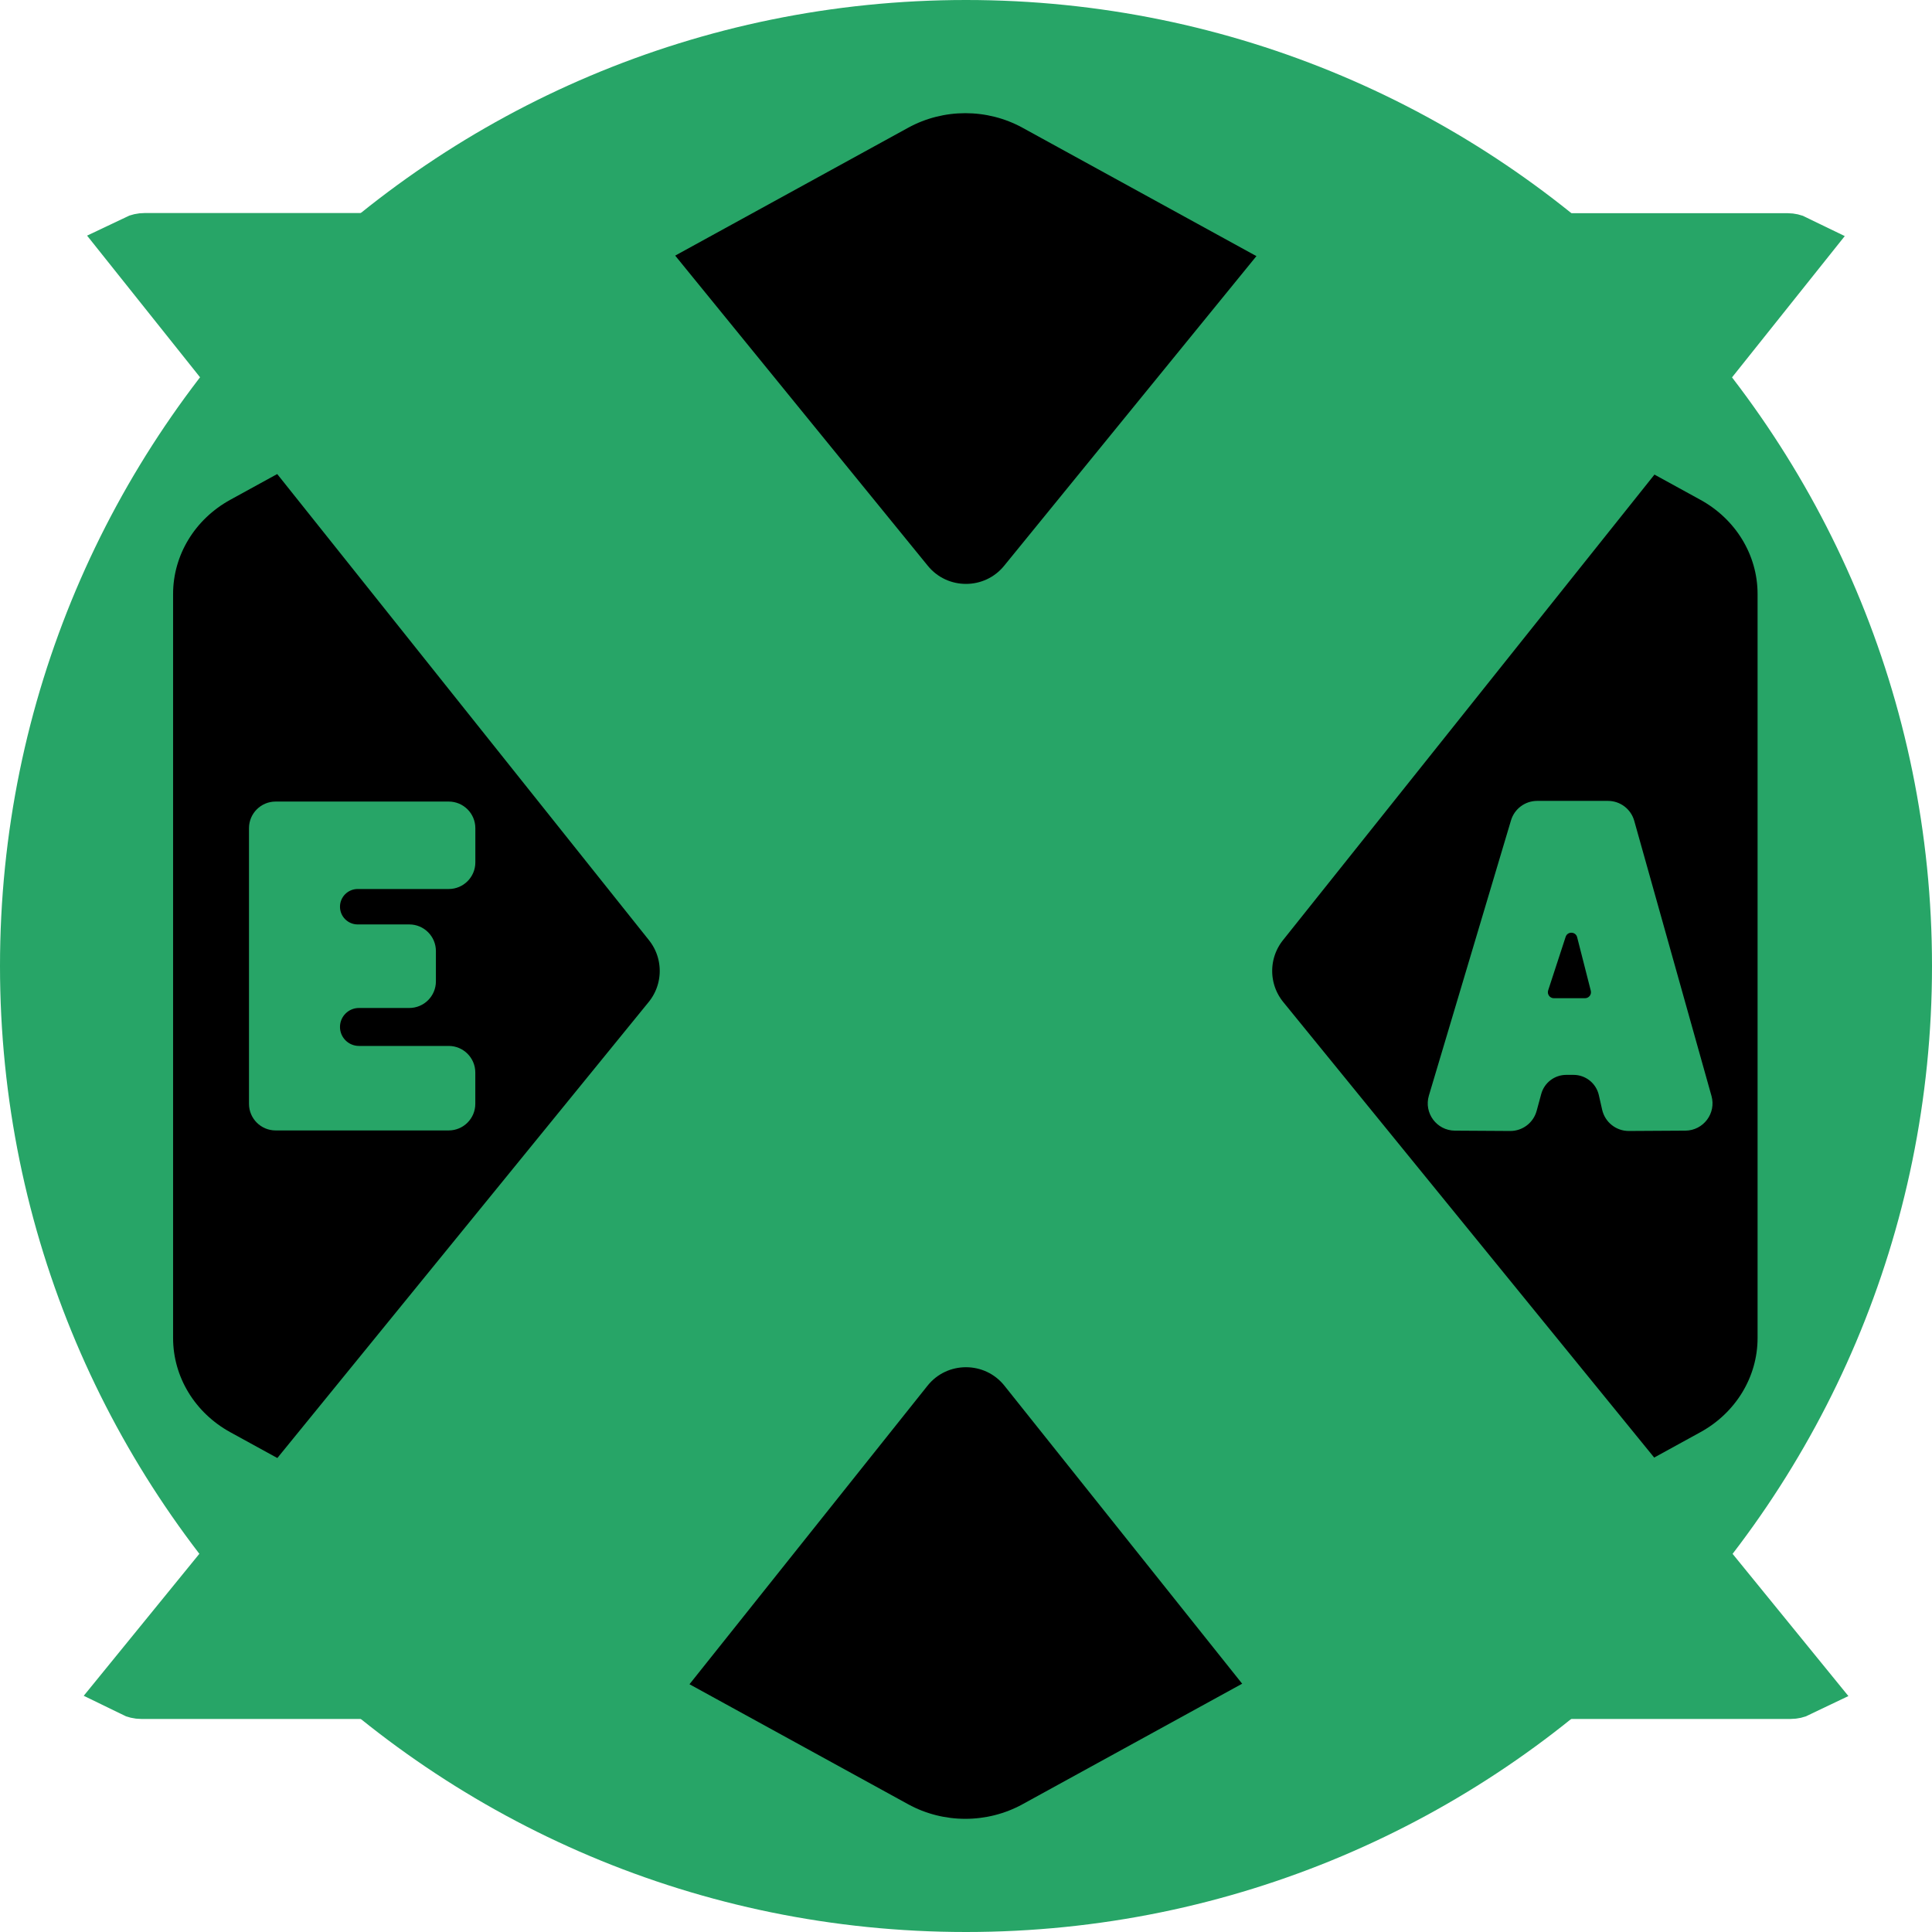
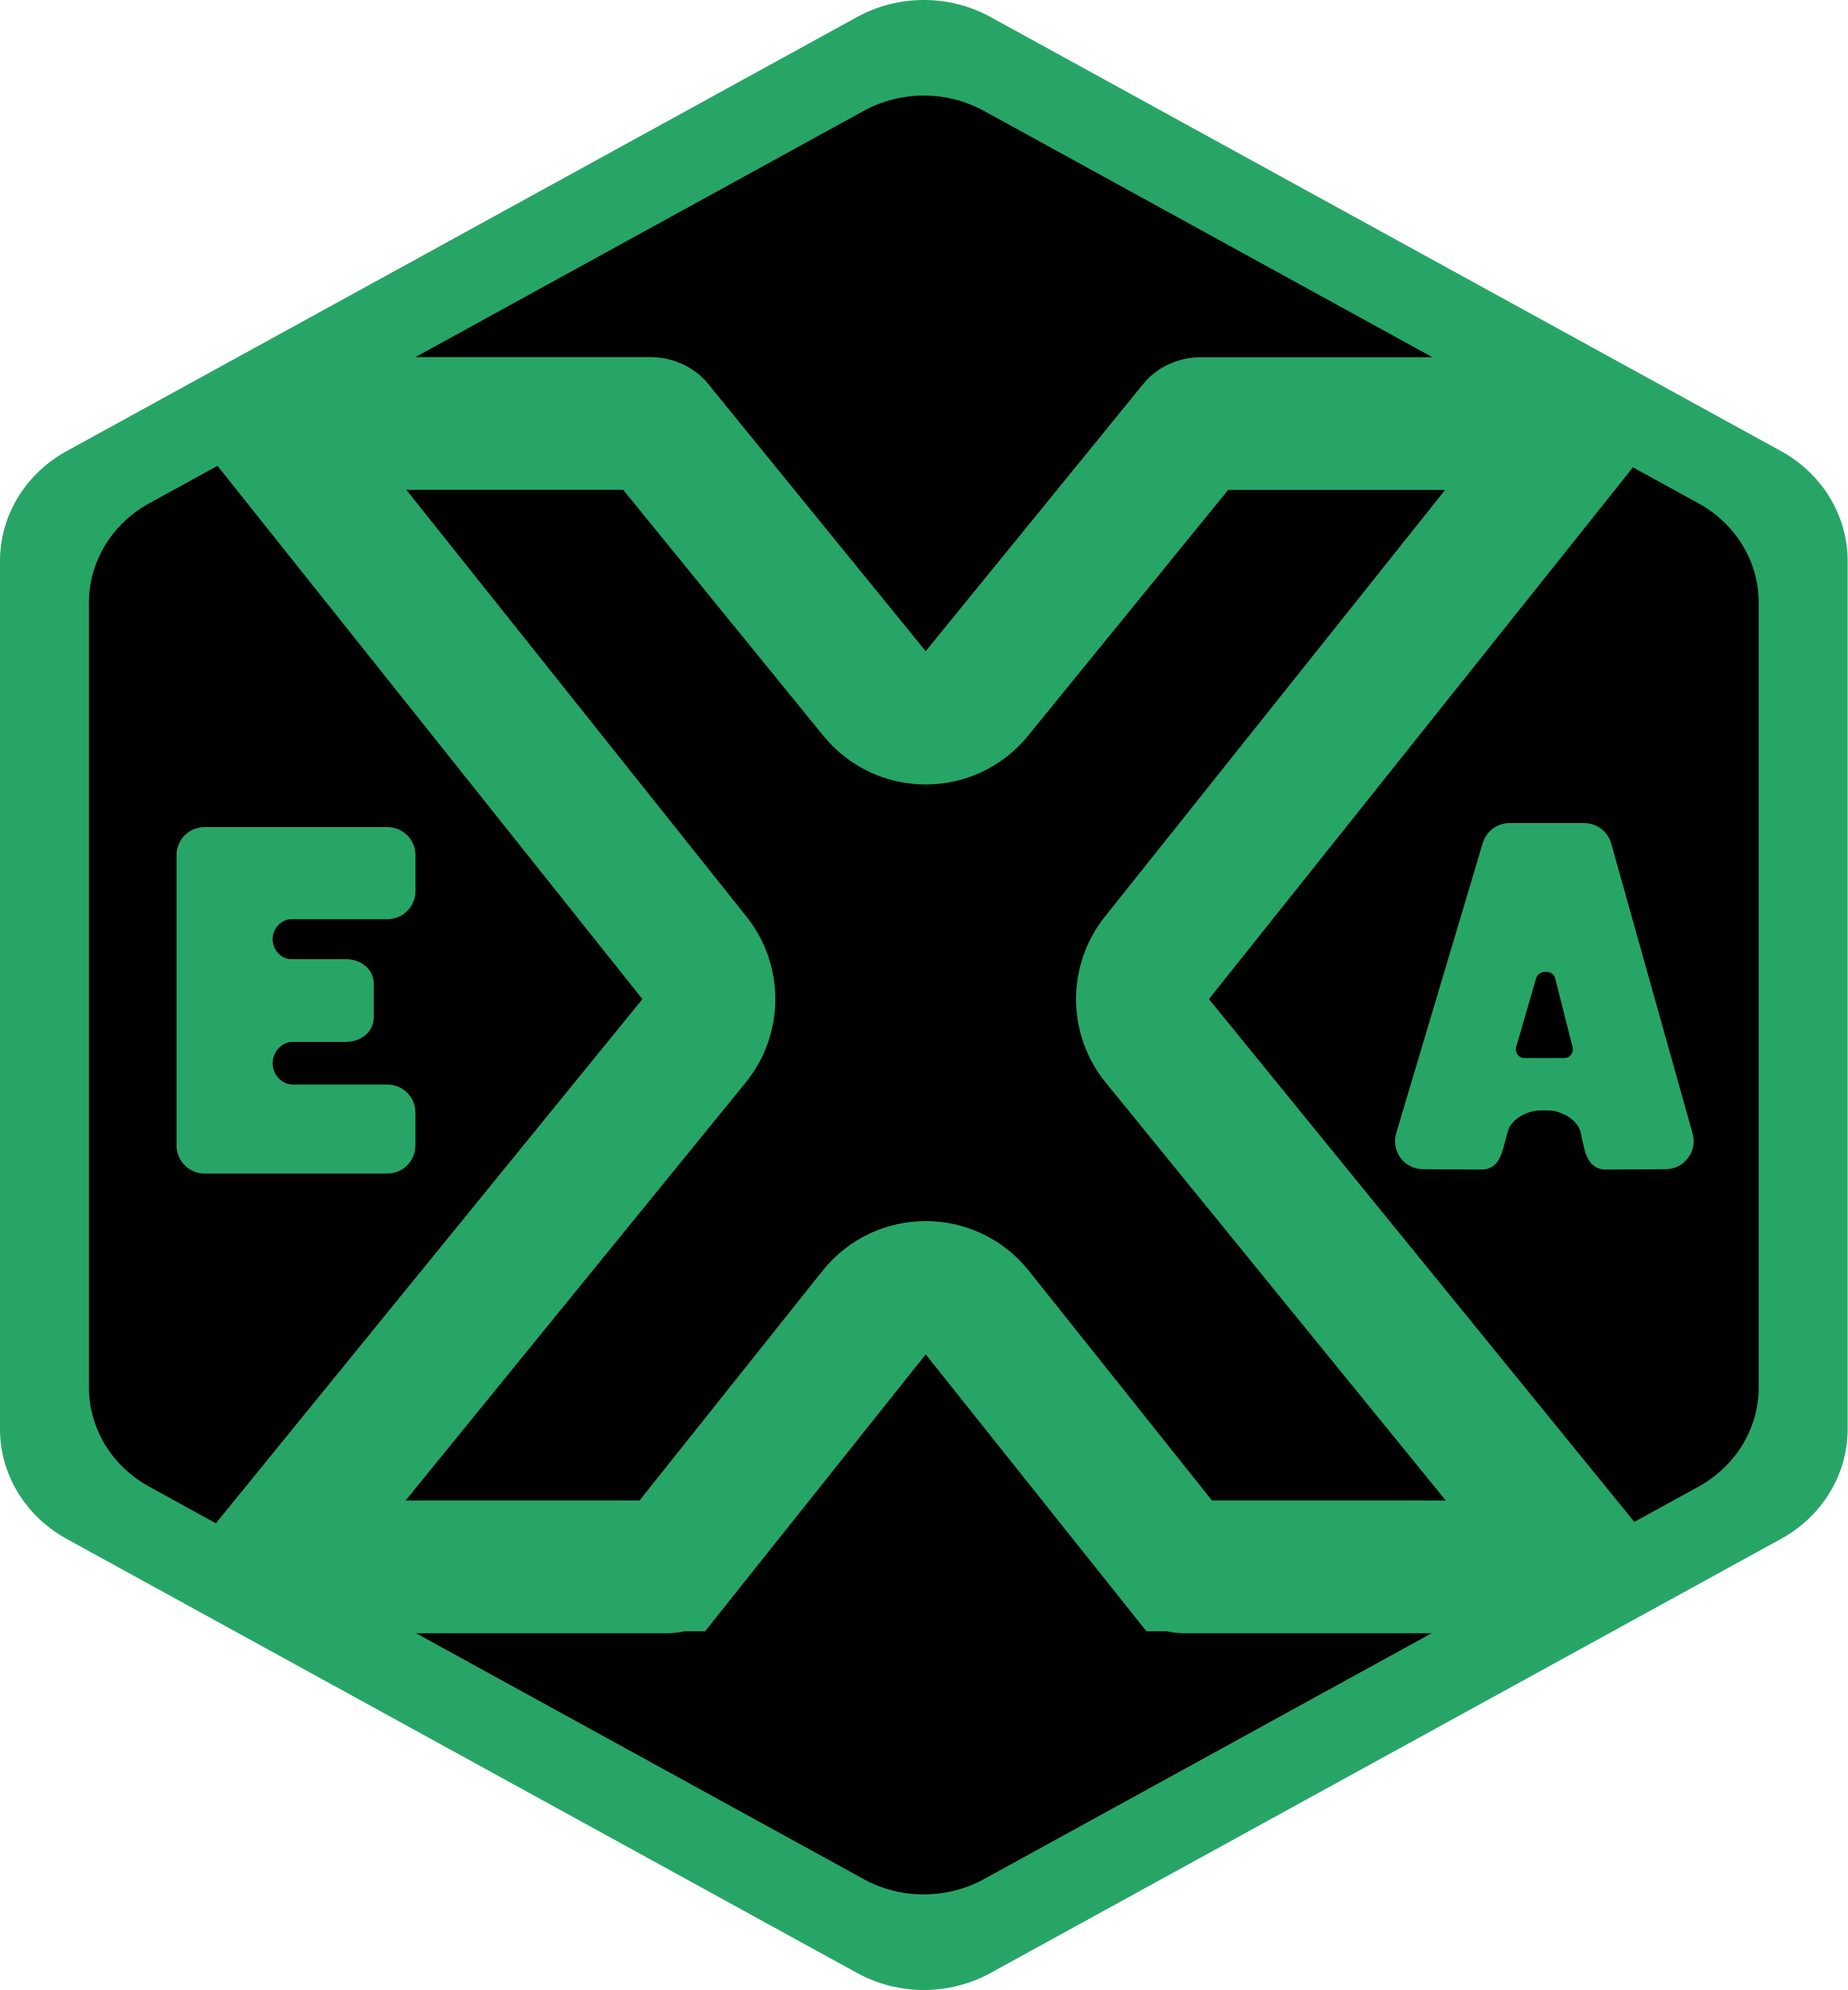
- <svg xmlns="http://www.w3.org/2000/svg" width="1451" height="1451" viewBox="0 0 1451 1451" fill="none">
-   <circle cx="725.5" cy="725.5" r="725.5" fill="#27A567" />
-   <path d="M682.06 95.938C708.631 81.354 741.369 81.354 767.94 95.938L1277.06 375.366C1303.63 389.951 1320 416.902 1320 446.07V1004.92C1320 1034.09 1303.63 1061.04 1277.06 1075.63L767.94 1355.06C741.369 1369.65 708.631 1369.65 682.06 1355.06L172.94 1075.63C146.369 1061.04 130 1034.09 130 1004.92V446.07C130 416.902 146.369 389.951 172.94 375.366L682.06 95.938Z" fill="#000" />
-   <path d="M1350.37 1266.92C1350.37 1266.92 1350.37 1266.92 1350.36 1266.92L1350.37 1266.92ZM1348.88 1265.1C1347.81 1265.62 1346.38 1266 1344.7 1266H970.163C966.67 1266 964.892 1264.52 964.57 1264.12C964.569 1264.12 964.567 1264.12 964.566 1264.12L773.943 1025.17C749.118 994.053 701.815 994.06 676.999 1025.19L486.498 1264.12C486.496 1264.12 486.494 1264.13 486.491 1264.13C486.163 1264.53 484.385 1266 480.901 1266H106.24C104.621 1266 103.165 1265.61 102.073 1265.07L506.556 768.35C524.971 745.736 525.136 713.345 506.953 690.544L104.492 185.888C105.532 185.388 106.989 185 108.673 185H465.115C466.656 185.006 468.031 185.334 469.085 185.803C470.142 186.274 470.614 186.765 470.728 186.905L470.735 186.914L677.399 440.681C702.206 471.142 748.728 471.147 773.541 440.69L980.198 187.026L980.257 186.953L980.315 186.88C980.542 186.598 982.253 185.108 985.784 185.108L1342.38 185.108C1342.38 185.108 1342.39 185.108 1342.39 185.108C1342.39 185.108 1342.39 185.108 1342.39 185.108C1344.07 185.11 1345.52 185.498 1346.56 186.012L943.997 690.538C925.805 713.339 925.966 745.737 944.384 768.356L1348.88 1265.1Z" fill="#27A567" stroke="#27A567" stroke-width="50" />
-   <path d="M356.972 829C356.972 840.046 348.018 849 336.972 849H207C195.954 849 187 840.046 187 829V622C187 610.954 195.954 602 207 602H337C348.046 602 357 610.954 357 622V647.679C357 658.725 348.046 667.679 337 667.679H268.643C261.297 667.679 255.342 673.634 255.342 680.98V680.98C255.342 688.325 261.297 694.28 268.643 694.28H307.38C318.426 694.28 327.38 703.234 327.38 714.28V737.03C327.38 748.076 318.426 757.03 307.38 757.03H269.593C261.723 757.03 255.342 763.41 255.342 771.281V771.281C255.342 779.152 261.723 785.533 269.593 785.533H336.972C348.018 785.533 356.972 794.487 356.972 805.533V829Z" fill="#27A567" />
-   <path d="M1092.67 848.657C1079.34 848.577 1069.81 835.717 1073.63 822.939L1135.29 616.282C1137.82 607.808 1145.61 602 1154.45 602H1207.64C1216.6 602 1224.47 607.964 1226.89 616.594L1284.91 823.247C1288.48 835.956 1278.97 848.574 1265.77 848.653L1223.38 848.905C1213.99 848.96 1205.83 842.481 1203.76 833.328L1201.27 822.344C1199.2 813.234 1191.1 806.767 1181.76 806.767H1176.32C1167.29 806.767 1159.38 812.818 1157.02 821.533L1153.6 834.142C1151.22 842.9 1143.25 848.962 1134.18 848.907L1092.67 848.657Z" fill="#27A567" />
-   <path d="M1092.67 848.657C1079.34 848.577 1069.81 835.717 1073.63 822.939L1135.29 616.282C1137.82 607.808 1145.61 602 1154.45 602H1207.64C1216.6 602 1224.47 607.964 1226.89 616.594L1284.91 823.247C1288.48 835.956 1278.97 848.574 1265.77 848.653L1223.38 848.905C1213.99 848.96 1205.83 842.481 1203.76 833.328L1201.27 822.344C1199.2 813.234 1191.1 806.767 1181.76 806.767H1176.32C1167.29 806.767 1159.38 812.818 1157.02 821.533L1153.6 834.142C1151.22 842.9 1143.25 848.962 1134.18 848.907L1092.67 848.657Z" stroke="#27A567" />
-   <path d="M1184.98 703.764L1195.23 743.957C1196.04 747.118 1193.65 750.193 1190.39 750.193H1167C1163.6 750.193 1161.2 746.873 1162.25 743.64L1175.38 703.448C1176.93 698.69 1183.74 698.914 1184.98 703.764Z" fill="#000" />
-   <path d="M1184.98 703.764L1195.23 743.957C1196.04 747.118 1193.65 750.193 1190.39 750.193H1167C1163.6 750.193 1161.2 746.873 1162.25 743.64L1175.38 703.448C1176.93 698.69 1183.74 698.914 1184.98 703.764Z" stroke="#27A567" />
+ <svg xmlns="http://www.w3.org/2000/svg" width="1392" height="1499" viewBox="0 0 1392 1499" fill="none">
+   <path d="M645.771 12.8C676.852 -4.267 715.148 -4.267 746.229 12.8L1341.77 339.78C1372.85 356.847 1392 388.384 1392 422.516V1076.47C1392 1110.6 1372.85 1142.14 1341.77 1159.21L746.229 1486.2C715.148 1503.27 676.852 1503.27 645.771 1486.2L50.229 1159.21C19.148 1142.14 0 1110.6 0 1076.47V422.516C0 388.384 19.148 356.847 50.229 339.78L645.771 12.8Z" fill="#27A567" />
+   <path d="M650.606 83.57C678.696 68.143 713.304 68.143 741.394 83.57L1279.61 379.139C1307.69 394.567 1325 423.074 1325 453.927V1045.06C1325 1075.91 1307.69 1104.42 1279.61 1119.85L741.394 1415.43C713.304 1430.86 678.696 1430.86 650.606 1415.43L112.394 1119.85C84.304 1104.42 67 1075.91 67 1045.06V453.927C67 423.074 84.304 394.567 112.394 379.139L650.606 83.57Z" fill="black" />
+   <path d="M1195 1181C1195 1181 1195 1181 1194.99 1181H1195ZM1193.81 1179.55C1192.96 1179.96 1191.82 1180.27 1190.49 1180.27H892.247C889.466 1180.27 888.05 1179.09 887.793 1178.77H887.79L736 988.39C716.232 963.598 678.565 963.604 658.805 988.406L507.112 1178.77C507.11 1178.77 507.109 1178.78 507.106 1178.78C506.845 1179.1 505.429 1180.27 502.655 1180.27H204.318C203.029 1180.27 201.87 1179.96 201 1179.53L523.084 783.773C537.747 765.756 537.879 739.949 523.4 721.783L202.926 319.707C203.754 319.309 204.915 319 206.255 319H490.085C491.312 319.005 492.407 319.266 493.246 319.64C494.088 320.015 494.464 320.406 494.554 320.518L494.56 320.525L659.123 522.709C678.877 546.978 715.922 546.982 735.68 522.716L900.238 320.614L900.285 320.556L900.331 320.498C900.512 320.273 901.874 319.086 904.686 319.086H1188.64H1188.65C1189.98 319.088 1191.14 319.397 1191.97 319.806L871.411 721.778C856.925 739.944 857.053 765.757 871.719 783.778L1193.81 1179.55Z" fill="black" stroke="#27A567" stroke-width="100" />
+   <path d="M312.97 862.866C312.97 874.538 303.49 884 291.794 884H154.176C142.481 884 133 874.538 133 862.866V644.134C133 632.462 142.481 623 154.176 623H291.824C303.519 623 313 632.462 313 644.134V671.268C313 682.94 303.519 692.402 291.824 692.402H219.446C211.667 692.402 205.362 699.694 205.362 707.457C205.362 715.218 211.667 722.51 219.446 722.51C219.446 722.51 248.765 722.51 260.461 722.51C272.157 722.51 281.638 729.972 281.638 741.644V765.684C281.638 777.356 272.157 784.817 260.461 784.817H220.451C212.118 784.817 205.362 792.559 205.362 800.876C205.362 809.193 212.118 816.936 220.451 816.936H291.794C303.49 816.936 312.97 826.397 312.97 838.069V862.866Z" fill="#27A567" />
+   <path d="M1072.02 880.735C1057.93 880.651 1047.86 867.057 1051.9 853.549L1117.07 635.097C1119.74 626.139 1127.97 620 1137.32 620H1193.53C1203 620 1211.32 626.304 1213.88 635.427L1275.2 853.875C1278.97 867.309 1268.92 880.648 1254.97 880.731L1210.17 880.998C1200.24 881.056 1195.62 874.207 1193.43 864.531L1190.8 852.921C1188.61 843.291 1176.05 836.454 1166.18 836.454H1160.43C1150.89 836.454 1138.53 842.851 1136.03 852.063L1132.42 865.392C1129.9 874.65 1125.48 881.058 1115.89 881L1072.02 880.735Z" fill="#27A567" />
+   <path d="M1171.59 736.681L1184.8 788.898C1185.84 793.005 1182.76 797 1178.56 797H1148.44C1144.06 797 1140.97 792.687 1142.32 788.487L1157.36 736.681C1159.35 730.5 1170 730.38 1171.59 736.681Z" fill="black" />
</svg>
